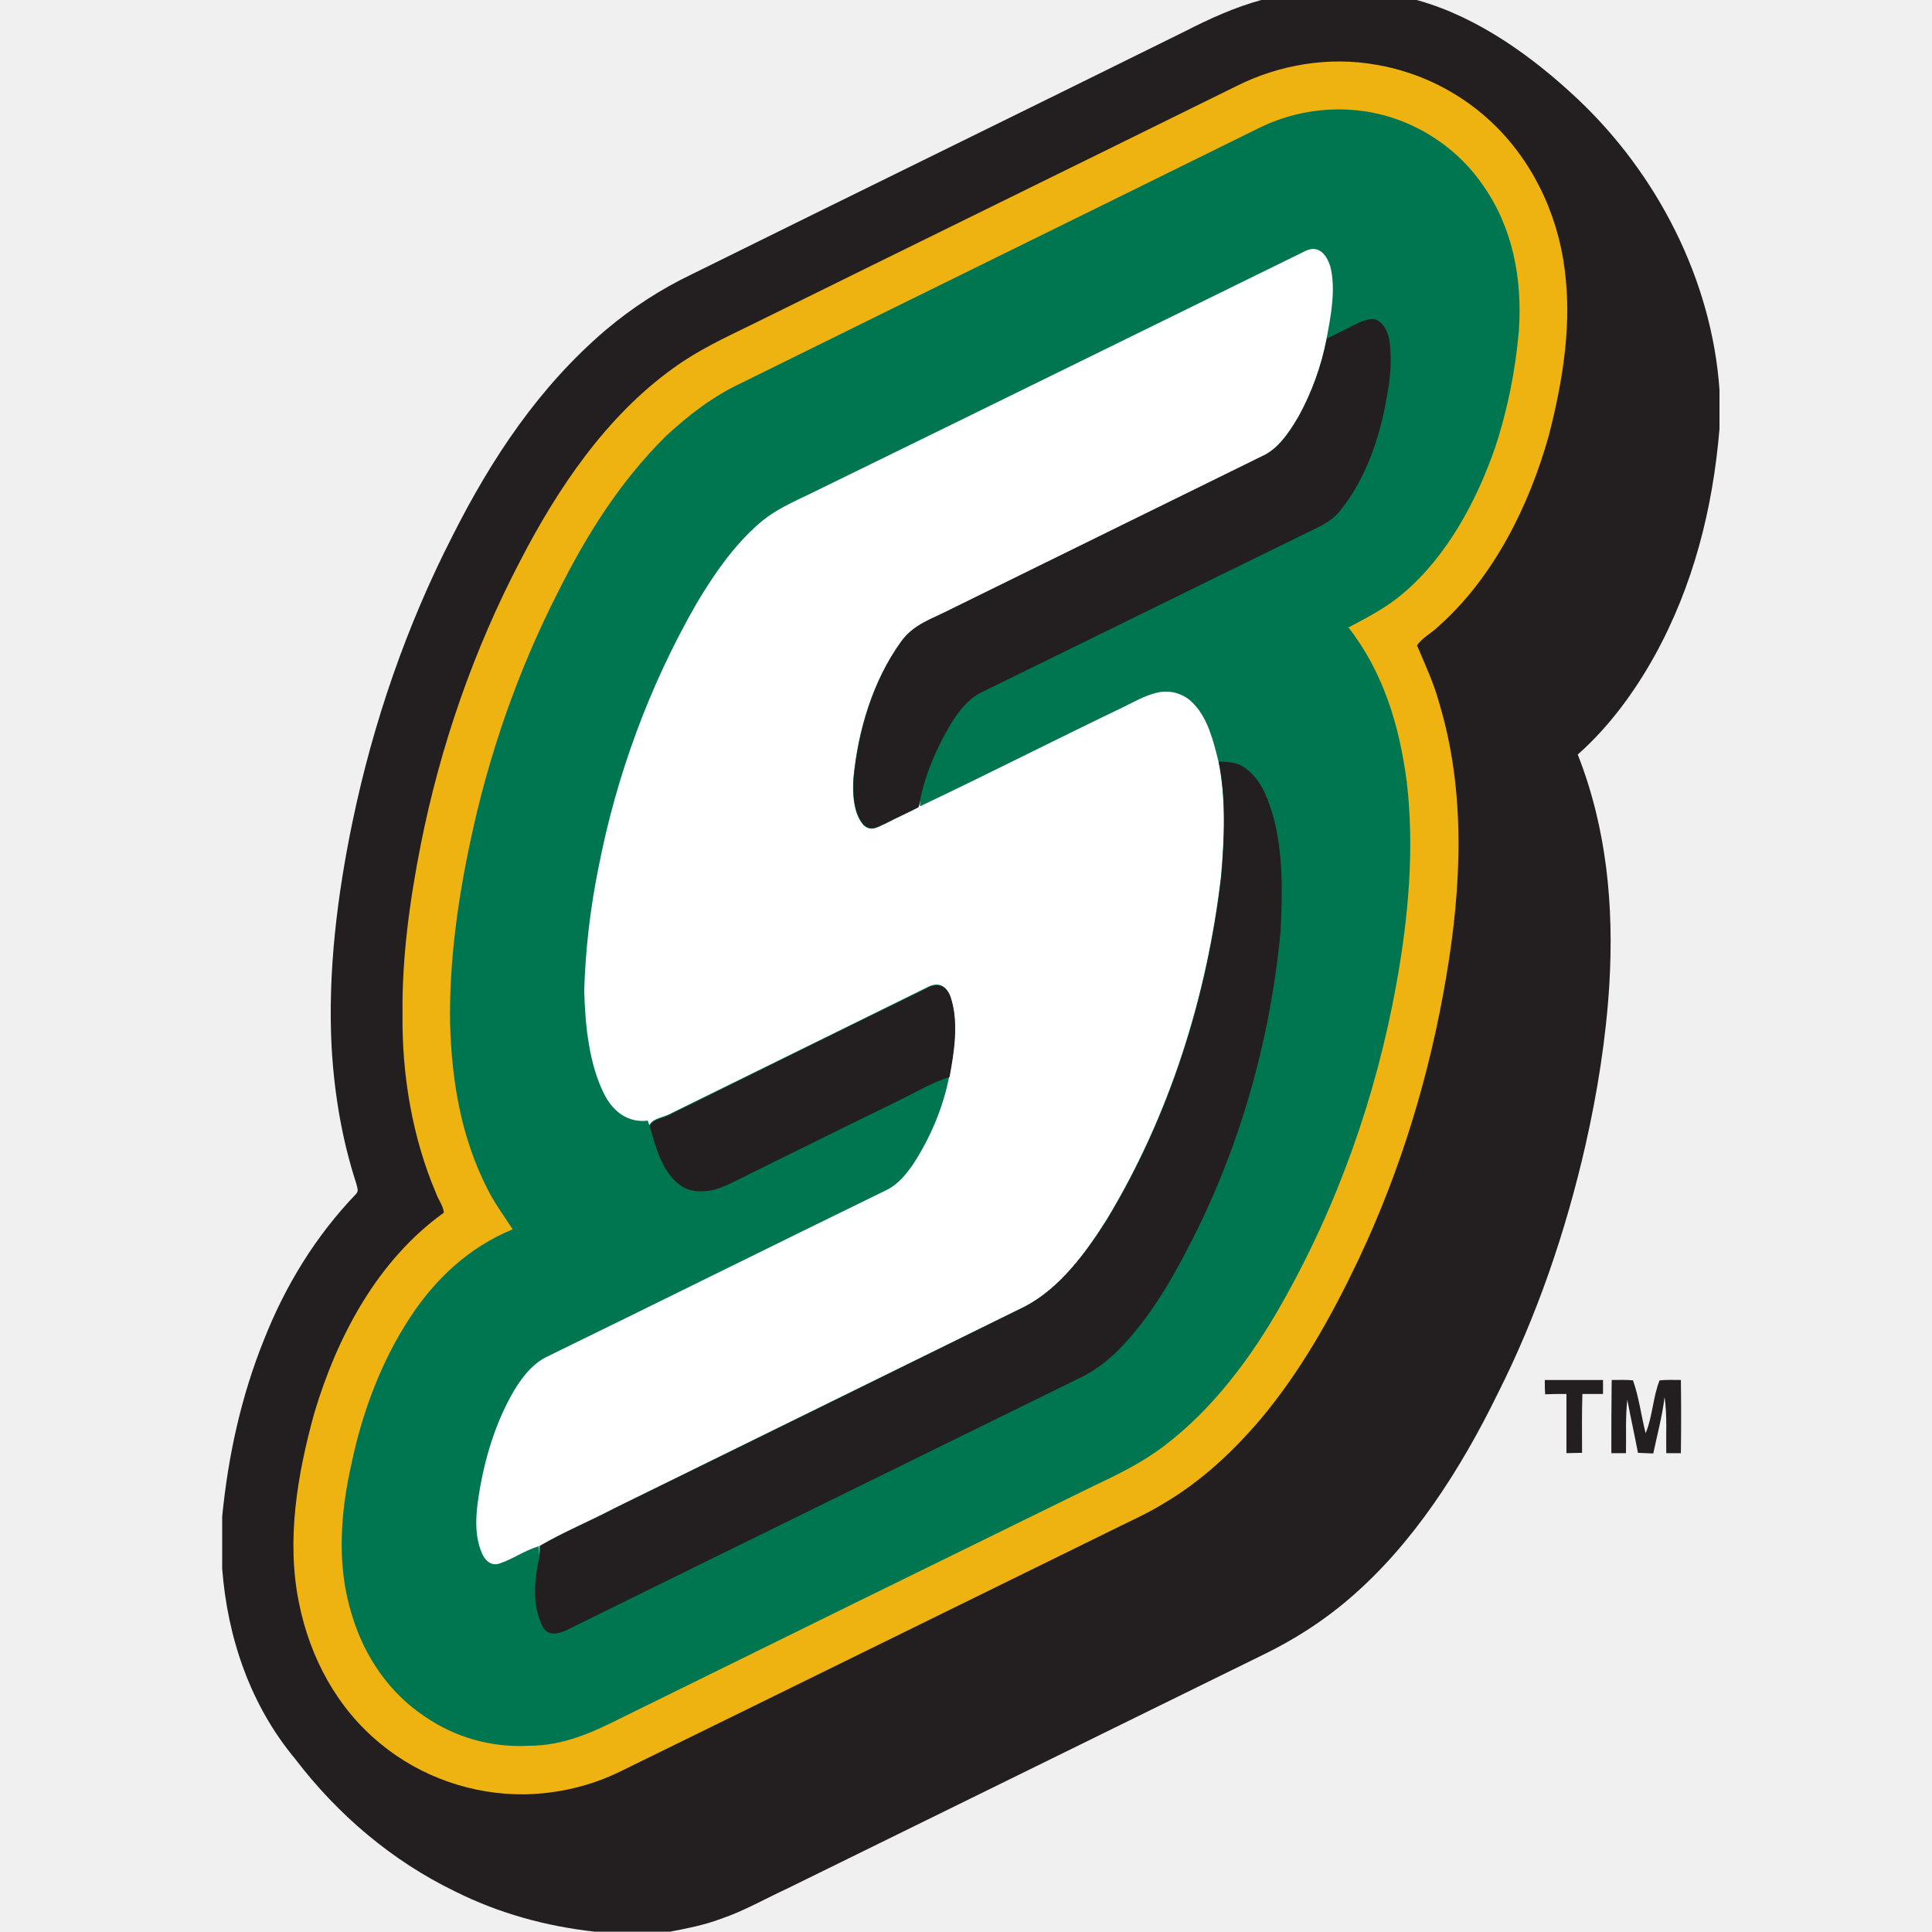
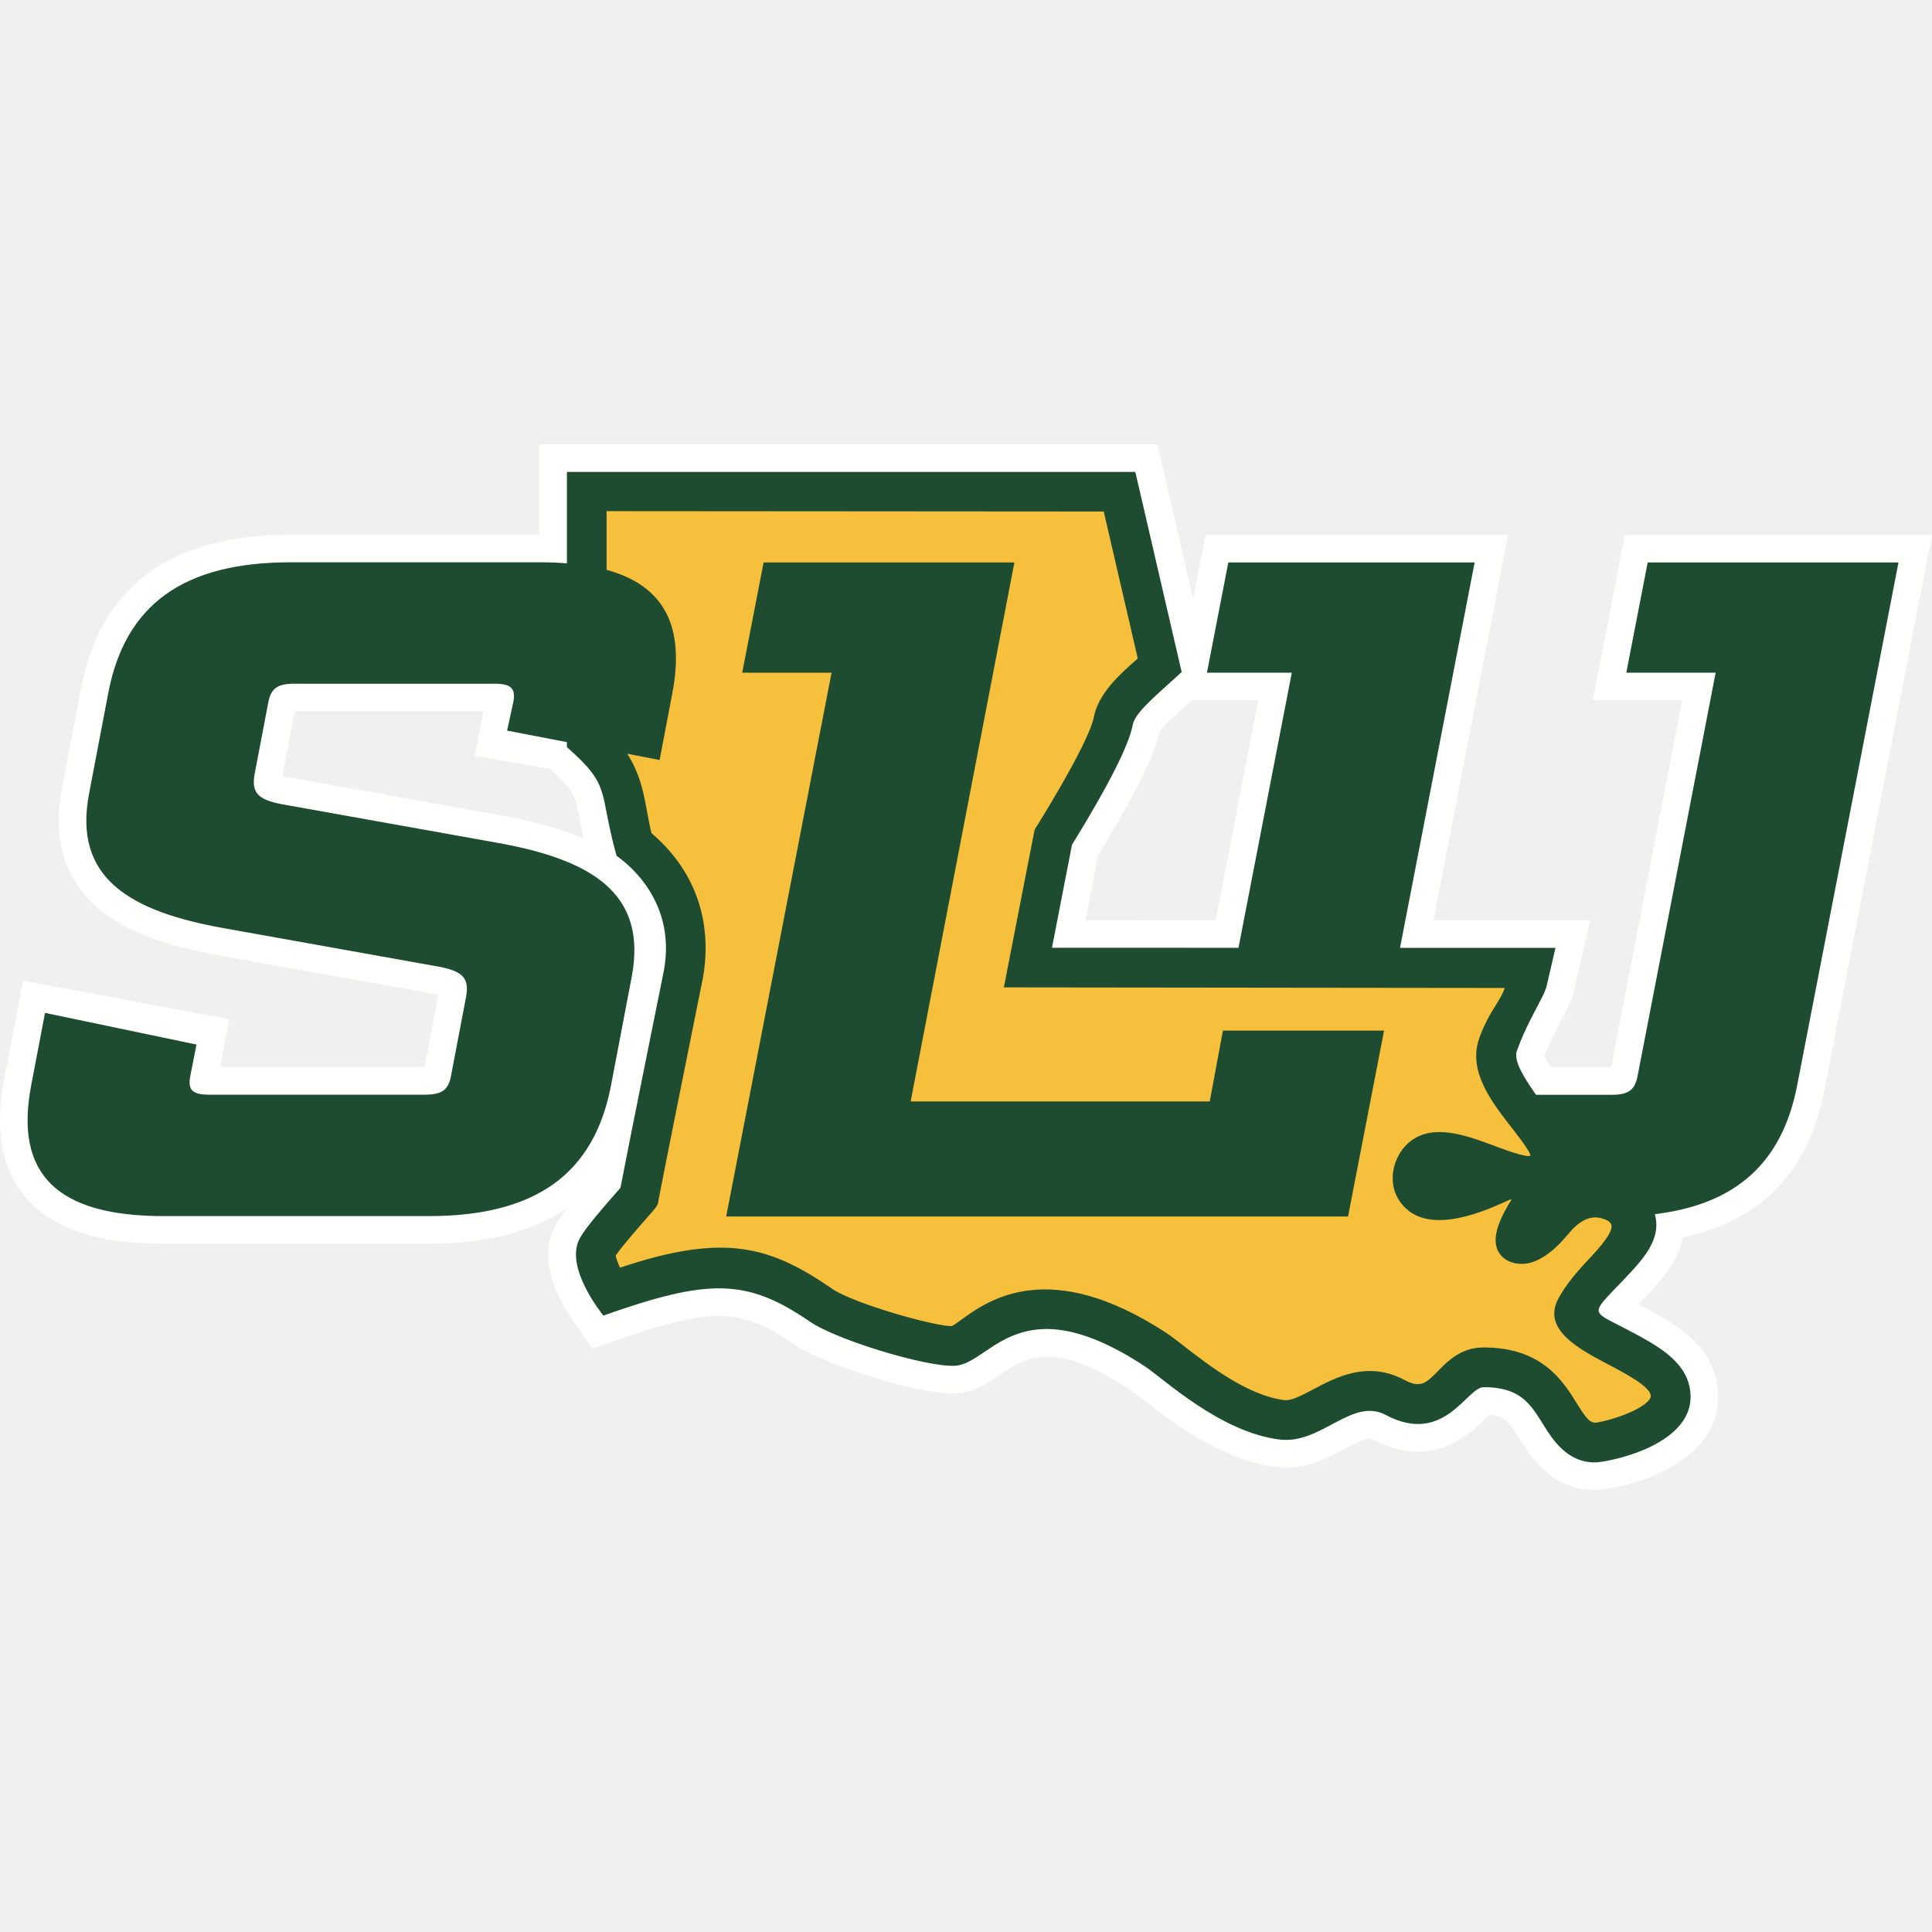
- <svg xmlns="http://www.w3.org/2000/svg" width="200" height="200">
-   <g fill="none">
-     <path d="M130.57 0h16.086l.24.069c6.166 1.755 11.78 5.817 16.396 10.155 8.267 7.78 13.916 18.76 14.708 30.12v4.062c-.689 8.262-2.721 16.282-6.751 23.546-2.067 3.718-4.719 7.332-7.922 10.155 2.996 7.607 3.754 15.662 3.272 23.786-.345 5.611-1.24 11.222-2.48 16.696-2.032 8.88-4.995 17.59-9.093 25.714-3.79 7.745-8.75 15.56-15.363 21.205-2.72 2.34-5.752 4.268-8.955 5.817L81.52 195.491c-2.308 1.067-4.443 2.306-6.854 3.132-1.723.654-3.514.998-5.305 1.343h-7.784c-5.03-.551-9.92-1.894-14.467-4.166-6.544-3.167-12.159-7.951-16.568-13.735-4.615-5.542-6.992-12.495-7.543-19.69v-5.37c.62-6.3 1.963-12.461 4.34-18.348 2.204-5.576 5.339-10.705 9.507-15.043.344-.344.103-.722.034-1.101-1.481-4.544-2.273-9.294-2.549-14.08-.413-7.779.586-15.8 2.17-23.407 2.136-10.258 5.58-20.241 10.334-29.535C50.9 47.435 55.79 40.069 62.68 34.182a41.875 41.875 0 0 1 8.99-5.817c16.981-8.4 34.031-16.73 51.012-25.13 2.55-1.307 5.132-2.478 7.888-3.235z" fill="#231F20" />
-     <path d="M142.522 6.713c4.65.791 9.025 3.063 12.366 6.402 4.202 4.2 6.682 9.914 7.199 15.8.55 5.336-.414 10.982-1.757 16.18-2.032 7.263-5.718 14.698-11.436 19.759-.654.654-1.687 1.17-2.204 1.962.827 1.962 1.722 3.855 2.273 5.886 2.79 9.157 2.343 19.036.758 28.365-1.688 10.086-4.684 20-9.059 29.26-2.79 5.886-6.028 11.67-10.23 16.661-2.893 3.373-6.096 6.368-9.954 8.64-1.895 1.17-3.927 2.031-5.89 3.03-16.775 8.227-33.55 16.488-50.358 24.715-3.066 1.515-6.476 2.307-9.886 2.376-5.407.069-10.78-1.79-14.948-5.233-4.513-3.683-7.303-8.915-8.44-14.56-1.343-6.507-.172-13.357 1.585-19.69 2.377-7.953 6.545-15.801 13.399-20.724 0-.62-.586-1.377-.792-1.996-2.48-5.818-3.548-12.29-3.48-18.555-.068-5.886.759-11.841 1.895-17.59 2.033-10.224 5.477-20.138 10.3-29.363 3.857-7.47 8.92-14.974 15.844-19.931 2.549-1.86 5.373-3.167 8.197-4.544 16.672-8.227 33.412-16.42 50.083-24.647 4.443-2.238 9.644-3.098 14.535-2.203z" fill="#EEB311" />
-     <path d="M144.899 12.461c3.41 1.274 6.475 3.615 8.542 6.61 3.169 4.44 4.168 9.81 3.789 15.18-.344 4.062-1.171 8.193-2.446 12.048-1.894 5.508-4.96 11.223-9.437 15.044-1.723 1.514-3.755 2.547-5.753 3.614 3.617 4.647 5.27 10.155 6.028 15.938.827 6.92.172 14.114-1.068 20.964-2.1 11.635-6.062 22.891-11.917 33.184-3.1 5.473-7.096 10.843-12.16 14.664-2.307 1.756-4.89 2.995-7.508 4.234a21298.075 21298.075 0 0 0-48.705 23.925c-3.065 1.549-6.027 2.857-9.54 2.857a17.267 17.267 0 0 1-10.747-3.03c-3.686-2.443-6.235-6.196-7.51-10.395-1.653-5.13-1.24-10.671-.068-15.835 1.102-5.267 3.065-10.534 6.028-15.043 2.617-4.028 6.165-7.332 10.643-9.157-.896-1.411-1.894-2.72-2.618-4.2-2.72-5.335-3.685-11.118-3.858-17.039-.103-6.3.758-12.633 2.067-18.795 1.895-9.019 4.926-17.763 9.128-25.99 2.962-5.92 6.407-11.394 11.125-16.075 2.377-2.204 4.926-4.166 7.888-5.543 17.842-8.812 35.822-17.624 53.734-26.471 4.443-2.135 9.713-2.444 14.363-.689z" fill="#007650" />
-     <path d="M135.117 25.99c1.377-.689 2.204.378 2.583 1.549.62 2.34.069 5.198-.379 7.538-.517 2.789-1.55 5.611-2.928 8.09-.93 1.549-2.066 3.339-3.789 4.096l-32.136 15.8c-1.964 1.033-3.858 1.515-5.201 3.374-2.928 4.062-4.444 9.157-4.926 14.114-.103 1.514-.034 3.683 1.068 4.888.827.723 1.515.138 2.308-.207 1.102-.585 2.239-1.067 3.34-1.652a4.82 4.82 0 0 0 .207-.964l-.034.86c7.027-3.338 13.984-6.884 21.011-10.257 1.206-.586 2.239-1.205 3.548-1.515a3.895 3.895 0 0 1 3.823 1.205c1.447 1.514 2.032 3.924 2.515 5.886.792 3.856.62 7.986.275 11.876-1.446 12.462-5.339 24.82-11.849 35.594-2.135 3.408-4.856 7.16-8.542 9.019-14.157 6.954-28.279 13.907-42.435 20.86-2.55 1.343-5.236 2.445-7.716 3.89 0 .345 0 .654-.034.964 0-.31-.035-.62-.035-.93-1.481.414-2.755 1.378-4.202 1.825-.758.172-1.275-.275-1.619-.93-.792-1.686-.758-3.58-.517-5.404.517-3.786 1.585-7.676 3.445-11.05.826-1.514 2.032-3.2 3.582-3.993 11.78-5.748 23.56-11.6 35.34-17.349 1.171-.585 2.032-1.652 2.756-2.72 1.756-2.719 3.065-5.817 3.685-9.018.482-2.582.965-5.646.138-8.193-.379-1.067-1.102-1.618-2.205-1.136-8.886 4.372-17.876 8.812-26.728 13.15-.655.413-1.93.481-2.24 1.239-.068-.172-.103-.31-.172-.482-1.997.24-3.478-.86-4.408-2.547-1.688-3.236-2.067-7.333-2.17-10.913a75.58 75.58 0 0 1 1.48-12.736c1.86-9.57 5.27-18.83 10.127-27.298 1.757-2.96 3.858-6.024 6.476-8.296 1.653-1.446 3.513-2.238 5.442-3.167 17.05-8.33 34.135-16.73 51.116-25.06z" fill="#FFF" />
-     <path d="M142.488 33.115c.86.379 1.274 1.48 1.378 2.341.24 1.997.034 3.924-.345 5.852-.689 3.993-2.135 8.227-4.684 11.429-1.103 1.445-2.618 1.927-4.168 2.72-11.057 5.404-22.217 10.911-33.273 16.316-1.206.654-2.136 1.859-2.86 2.995-1.446 2.375-2.652 5.094-3.237 7.814a4.356 4.356 0 0 1-.207.964c-1.102.585-2.239 1.067-3.34 1.652-.828.344-1.516.895-2.309.206-1.102-1.204-1.17-3.373-1.067-4.888.482-4.922 1.997-10.051 4.925-14.113 1.343-1.86 3.238-2.341 5.201-3.374l32.137-15.8c1.722-.757 2.859-2.513 3.789-4.096 1.378-2.479 2.376-5.302 2.928-8.09 1.17-.55 2.307-1.17 3.478-1.721.483-.138 1.137-.448 1.654-.207zM126.161 78.83c.965.068 1.826.034 2.652.62 1.654 1.135 2.308 2.89 2.894 4.715 1.136 3.89 1.067 8.193.86 12.22-1.067 11.36-4.27 22.651-9.575 32.772-1.825 3.58-3.995 7.194-6.75 10.12-1.344 1.446-2.929 2.685-4.754 3.511-17.154 8.434-34.376 16.868-51.495 25.302-.86.378-1.929 1.135-2.893.998-.792-.138-1.033-.86-1.274-1.515-.758-2.237-.414-4.337.034-6.575.034-.31.034-.654.034-.964 2.48-1.445 5.167-2.547 7.716-3.89 14.157-6.919 28.313-13.906 42.436-20.86 3.65-1.893 6.372-5.611 8.542-9.019 6.51-10.74 10.402-23.132 11.849-35.594.31-3.89.516-7.986-.276-11.841z" fill="#231F20" />
-     <path d="M96.229 102.169c1.137-.482 1.86.069 2.204 1.136.827 2.547.345 5.61-.137 8.192-1.792.551-3.445 1.55-5.133 2.376-5.166 2.513-10.299 5.06-15.465 7.607-1.206.585-2.446 1.308-3.755 1.687-1.309.275-2.652.275-3.72-.62-1.722-1.342-2.41-3.958-2.962-5.99.31-.722 1.585-.826 2.239-1.239 8.852-4.371 17.842-8.812 26.729-13.15zm63.688 40.688h6.027v1.446h-2.135c-.069 2.03-.035 4.062-.035 6.093-.55 0-1.102.034-1.618.034v-6.127c-.724 0-1.482 0-2.205.034-.034-.516-.034-.998-.034-1.48zm6.923 0c.723 0 1.481-.034 2.204.035.62 1.72.862 3.717 1.31 5.473.723-1.721.757-3.752 1.446-5.473.723-.07 1.481-.035 2.204-.035.035 2.513.035 5.06 0 7.573h-1.515c-.035-1.962.103-3.855-.172-5.817-.241 1.996-.758 3.89-1.171 5.852-.517-.035-1.068-.035-1.585-.07-.344-1.824-.758-3.648-1.102-5.507-.207 1.859-.103 3.649-.138 5.542h-1.515c0-2.513 0-5.06.034-7.573z" fill="#231F20" />
+ <svg xmlns="http://www.w3.org/2000/svg" xmlns:xlink="http://www.w3.org/1999/xlink" width="200" height="200">
+   <defs>
+     <path id="a" d="M0 0h200v108.214H0z" />
+   </defs>
+   <g fill="none" fill-rule="evenodd">
+     <g transform="translate(0 46)">
+       <mask id="b" fill="#fff">
+         <use xlink:href="#a" />
+       </mask>
+       <path d="M123.364 26.496h6.894l-4.41 22.757-13.478-.004 1.308-6.738c4.939-8.06 6.029-11.167 6.362-12.775.339-.55 1.717-1.791 2.833-2.796l.491-.444ZM29.232 34.34l1.278-6.701h19.533l-.879 4.606 7.746 1.351c2.526 2.216 2.607 2.632 3.095 5.15.118.605.25 1.288.428 2.083-2.299-1.024-5.142-1.819-8.632-2.432l-21.636-3.874a12.696 12.696 0 0 1-.933-.183ZM168.207 9.36l-3.32 17.136h9.248l-7.35 37.976h-6.25c-.324-.508-.542-.896-.652-1.158.54-1.416 1.204-2.676 1.748-3.71.642-1.221 1.111-2.113 1.296-3.026l1.692-7.314-16.222-.004 7.725-39.9h-31.327l-1.284 6.627c-2.461-10.651-2.57-11.125-3.019-13.073L119.803 0H55.825v9.346h-25.75c-12.377 0-19.67 5.336-21.678 15.861L6.406 35.65c-.76 3.979-.199 7.367 1.667 10.07 2.508 3.633 7.055 5.856 14.734 7.207L44.443 56.8c.405.067.708.13.933.184l-1.426 7.474H22.789l.942-4.94-21.348-4.002L.418 65.817c-.97 5.08-.25 9.12 2.137 12.005 2.744 3.317 7.446 4.929 14.377 4.929h27.453c5.963 0 10.746-1.24 14.326-3.7-.483.626-.883 1.196-1.161 1.69-1.628 2.887-.752 6.711 2.535 11.057l1.233 1.822 2.084-.733c10.244-3.604 13.23-3.557 18.807.28 3.054 2.103 13.158 5.33 16.898 5.066 1.754-.125 3.097-1.031 4.396-1.907 2.7-1.82 5.492-3.704 13.421 1.495.291.19.83.61 1.401 1.056 2.821 2.198 8.07 6.29 13.818 6.986 2.883.348 5.215-.894 7.09-1.891 1.654-.88 2.417-1.213 2.864-.973 6.075 3.225 9.98-.504 11.648-2.097.139-.133.307-.293.45-.425 1.64.104 2.015.706 3.104 2.461 1.07 1.724 3.298 5.312 7.793 5.312h.002c1.522 0 7.878-1.163 10.976-4.853 1.496-1.78 2.076-3.913 1.68-6.163-.763-4.335-4.749-6.433-7.952-8.12a20.04 20.04 0 0 0-.187-.098l.47-.489c1.661-1.746 3.623-3.805 4.126-6.42 8.102-1.735 13.02-6.83 14.636-15.174L200 9.36h-31.793Z" fill="#FFFFFE" mask="url(#b)" />
+     </g>
+     <path fill="#1D4C30" d="m126.596 106.688-1.363 7.335H94.27l10.74-55.801H79.049l-2.212 11.413h9.248l-10.91 56.296h64.375l3.73-19.243h-16.683" />
+     <path d="m170.568 58.222-2.212 11.413h9.248L169.52 111.4c-.282 1.451-.956 1.934-2.696 1.934h-7.814c-1.25-1.794-2.279-3.41-2.01-4.471 1.162-3.304 2.918-5.744 3.13-6.883l.89-3.855-16.09-.004 7.724-39.898h-25.499l-2.212 11.413h8.784l-5.519 28.48-19.308-.005 2.069-10.654c3.78-6.134 5.897-10.31 6.291-12.416.247-1.314 2.42-3.032 5.066-5.469-4.44-19.214-4.063-17.519-4.8-20.718h-58.84v9.46a35.401 35.401 0 0 0-2.787-.105H30.075c-11.05 0-17.116 4.35-18.868 13.536L9.216 82.186c-1.66 8.702 4.19 12.183 14.095 13.924l21.597 3.867c2.932.483 3.733 1.16 3.328 3.287l-1.55 8.122c-.276 1.45-.95 1.934-2.695 1.934H21.656c-1.745 0-2.234-.484-1.958-1.934l.644-3.254-15.683-3.278-1.431 7.5c-1.752 9.184 2.653 13.536 13.704 13.536h27.453c11.051 0 17.116-4.352 18.868-13.537l2.139-11.216c1.66-8.702-4.19-12.182-14.095-13.923L29.7 83.346c-2.932-.483-3.733-1.16-3.328-3.287l1.402-7.348c.276-1.45.95-1.934 2.696-1.934h20.705c1.745 0 2.234.484 1.958 1.934l-.64 2.92 6.193 1.193v.524c4.671 4.082 3.248 4.472 5.142 11.25.263.215 6.272 4.081 4.916 11.782-.086.453-3.474 17.162-4.517 22.585-1.744 1.99-3.53 4.02-4.184 5.181-1.683 2.984 2.233 7.78 2.41 8.042 10.757-3.784 14.758-3.935 21.378.622 2.777 1.912 12.21 4.768 15.073 4.57 3.733-.266 6.626-8.45 19.588.047 1.974 1.293 7.818 6.847 13.994 7.596 4.28.516 7.474-4.401 10.954-2.551 6.075 3.227 8.4-2.874 10.145-2.874 3.767 0 4.816 1.69 6.145 3.83.945 1.522 2.459 3.961 5.364 3.961 1.309 0 10.866-1.815 9.838-7.66-.52-2.951-3.543-4.543-6.466-6.083-3.83-2.015-3.933-1.445-.458-5.093 2.052-2.155 3.99-4.19 3.32-6.794-.005-.024-.017-.045-.023-.068 8.418-1.014 13.186-5.34 14.73-13.302l10.496-54.167h-25.963" fill="#1D4C30" />
+     <path d="M139.549 125.931H75.175l10.909-56.296h-9.248l2.212-11.413h25.963L94.27 114.023h30.963l1.363-7.335h16.682l-3.73 19.243Zm26.98 15.34c-3.07-1.617-6.89-3.629-5.23-6.8.782-1.493 2.035-2.916 3.273-4.231 1.121-1.19 2.39-2.654 2.246-3.406-.025-.135-.105-.338-.5-.523-1.376-.65-2.644-.187-3.991 1.453-1.284 1.564-3.238 3.358-5.29 3.04-1.23-.194-1.77-.872-2.009-1.407-.664-1.49.429-3.583 1.456-5.24l-.207.04c-2.22 1.017-7.417 3.4-10.368 1.204-1.12-.833-1.737-2.053-1.737-3.436 0-1.49.741-3.006 1.89-3.863 2.424-1.807 5.775-.553 8.733.554.823.308 3.306 1.237 3.639.97.014-.229-.632-1.212-1.94-2.885-2.037-2.604-4.569-5.838-3.369-9.243.536-1.526 1.196-2.596 1.725-3.454.411-.668.75-1.216.91-1.771l-51.841-.06 3.183-16.316.093-.15c5.024-8.131 5.889-10.726 6.027-11.464.468-2.502 2.757-4.523 4.271-5.86l.29-.257-3.525-15.216-51.463-.037v6.078c5.932 1.625 8.133 5.805 6.808 12.753l-1.322 6.93-3.347-.646c1.328 2.068 1.702 4.084 2.062 6.052.136.75.266 1.46.447 2.172 6.021 5.132 5.932 11.521 5.341 14.88l-.53 2.639c-1.092 5.423-3.364 16.71-4.101 20.542.014.398-.286.739-.885 1.418-.797.902-2.876 3.259-3.533 4.249.051.27.228.764.447 1.251 10.802-3.626 15.526-2.248 21.98 2.195 2.175 1.498 10.464 3.851 12.335 3.858.247-.106.604-.365 1.048-.687 2.71-1.966 9.053-6.567 21.2 1.394.46.3 1.079.781 1.796 1.337 2.648 2.053 6.65 5.156 10.44 5.616.698.079 1.79-.498 2.95-1.111 2.388-1.267 5.656-2.999 9.437-.99 1.703.905 2.265.332 3.497-.917 1.072-1.086 2.403-2.437 4.72-2.437 6.053 0 8.208 3.473 9.635 5.771 1.07 1.722 1.436 2.137 2.2 1.984 2.906-.573 5.614-1.961 5.466-2.803-.171-.966-2.59-2.24-4.357-3.17Z" fill="#F6C03C" />
  </g>
</svg>
